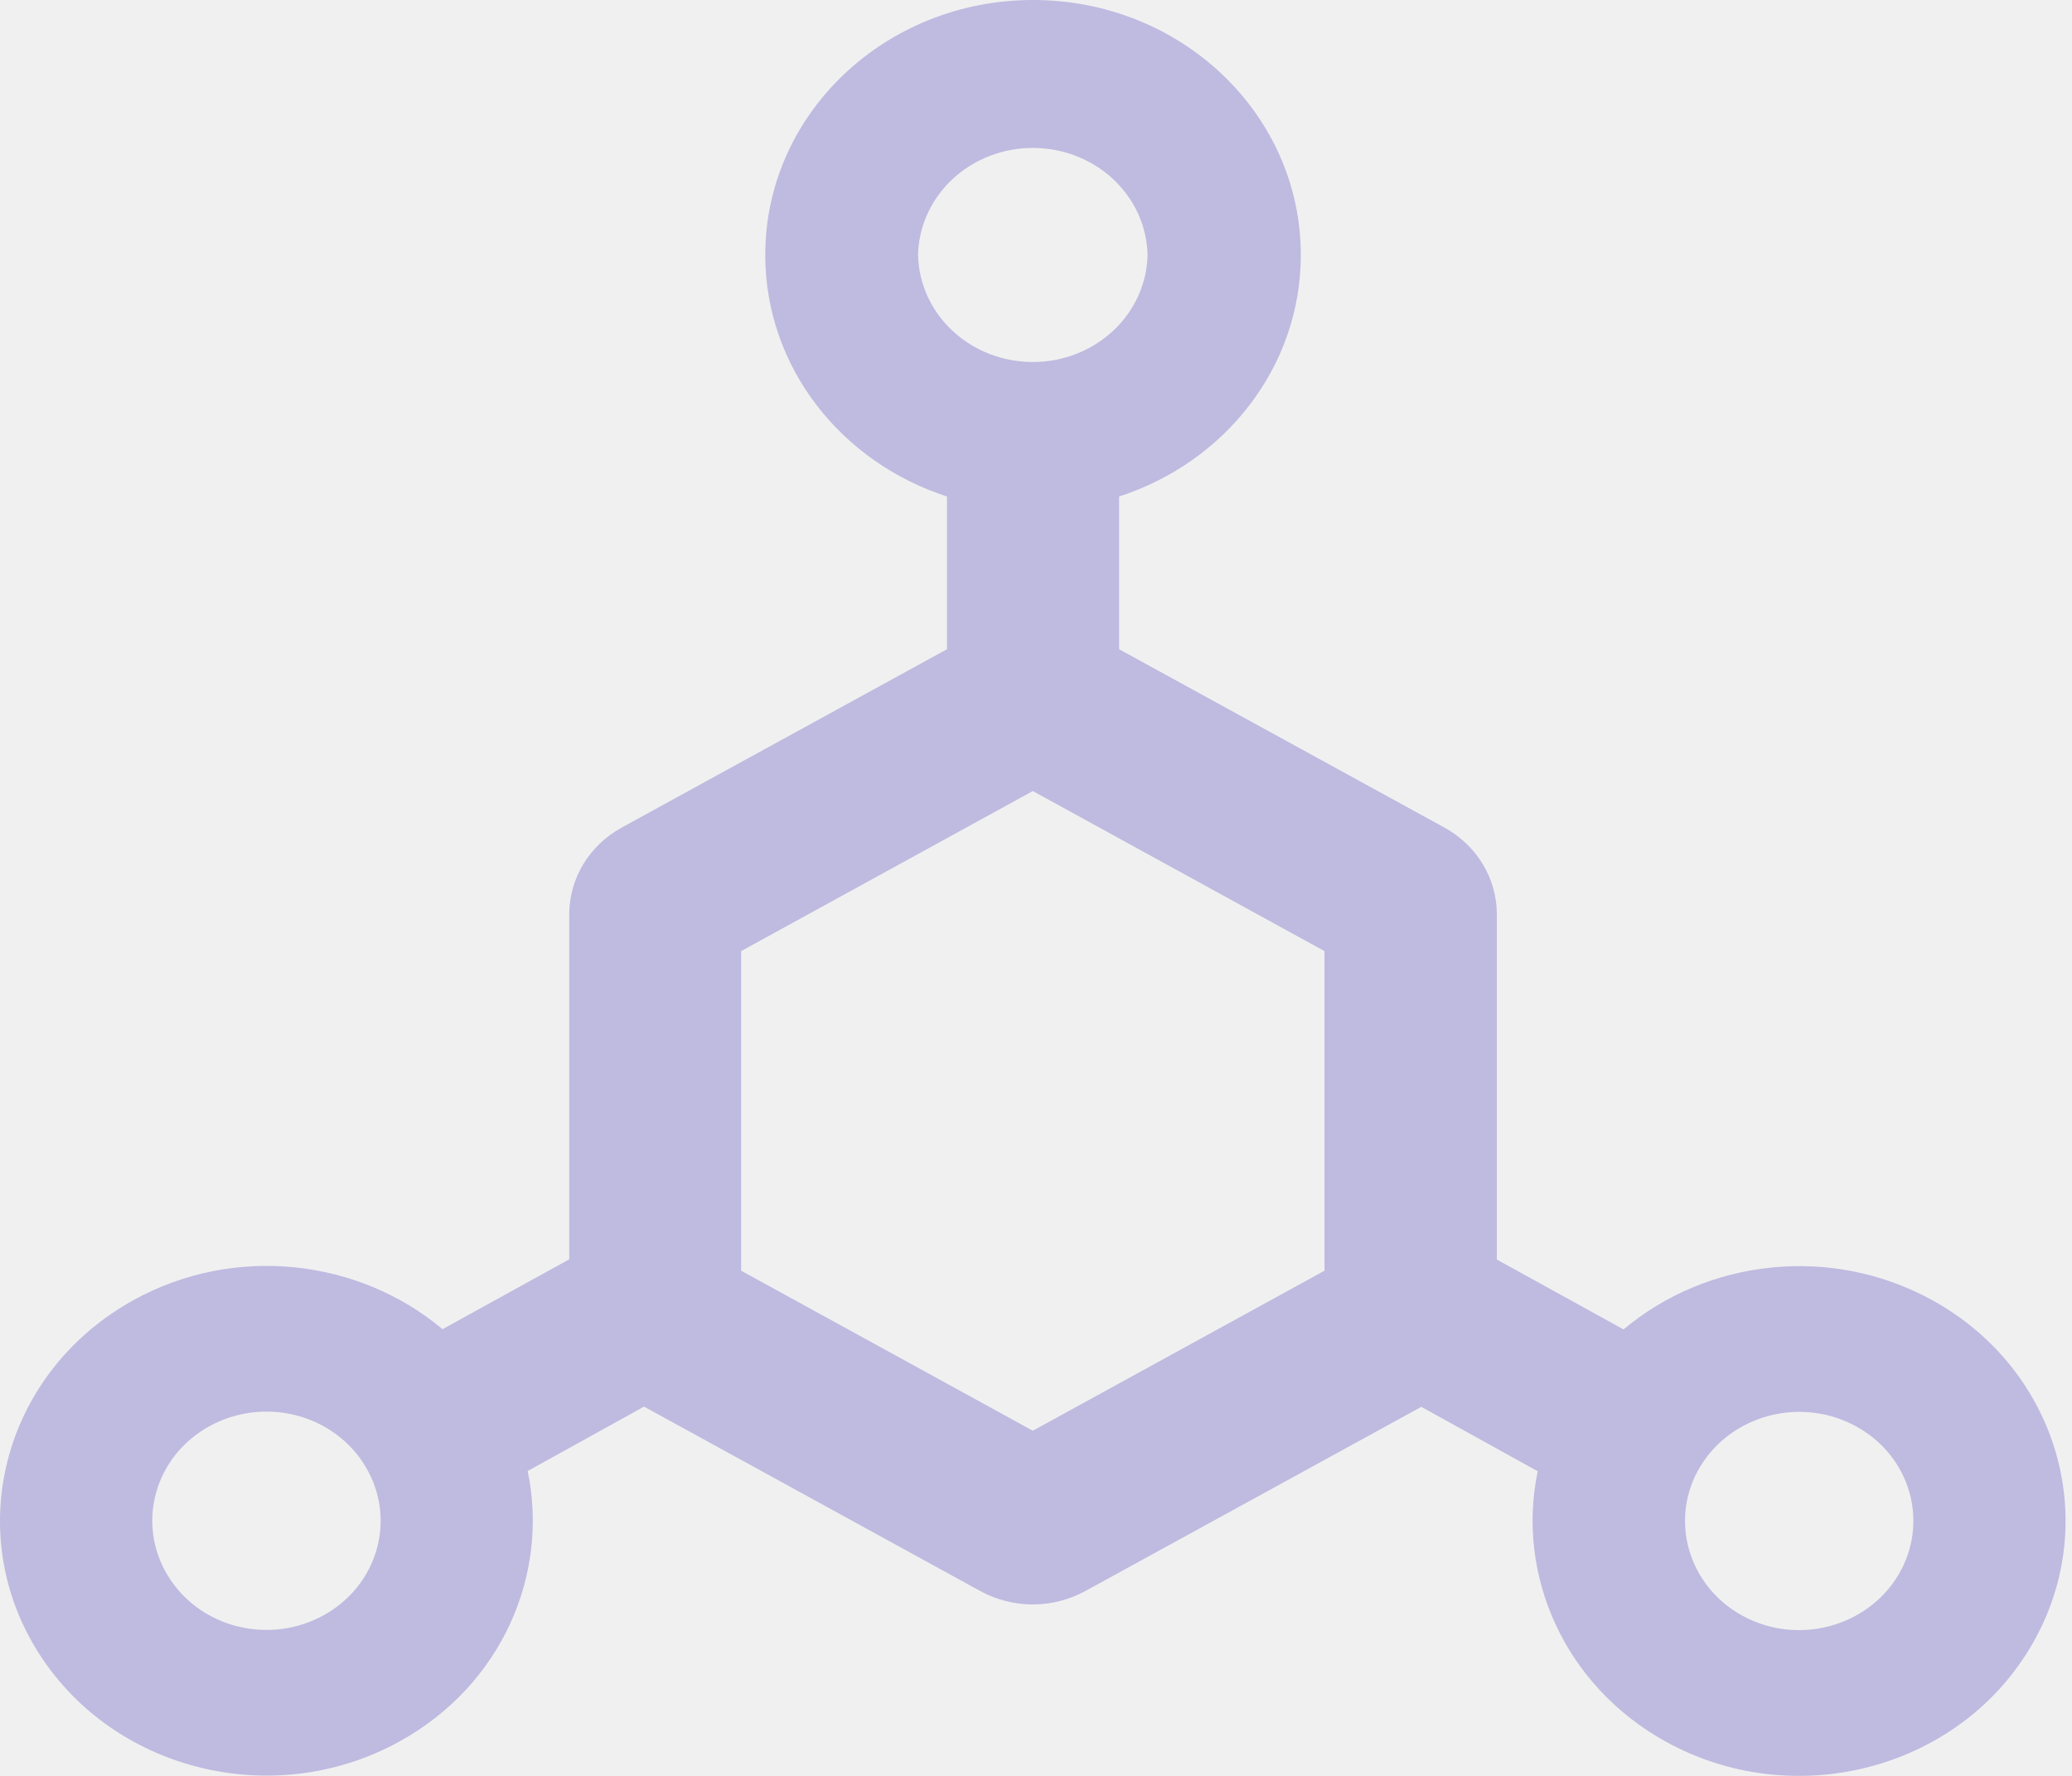
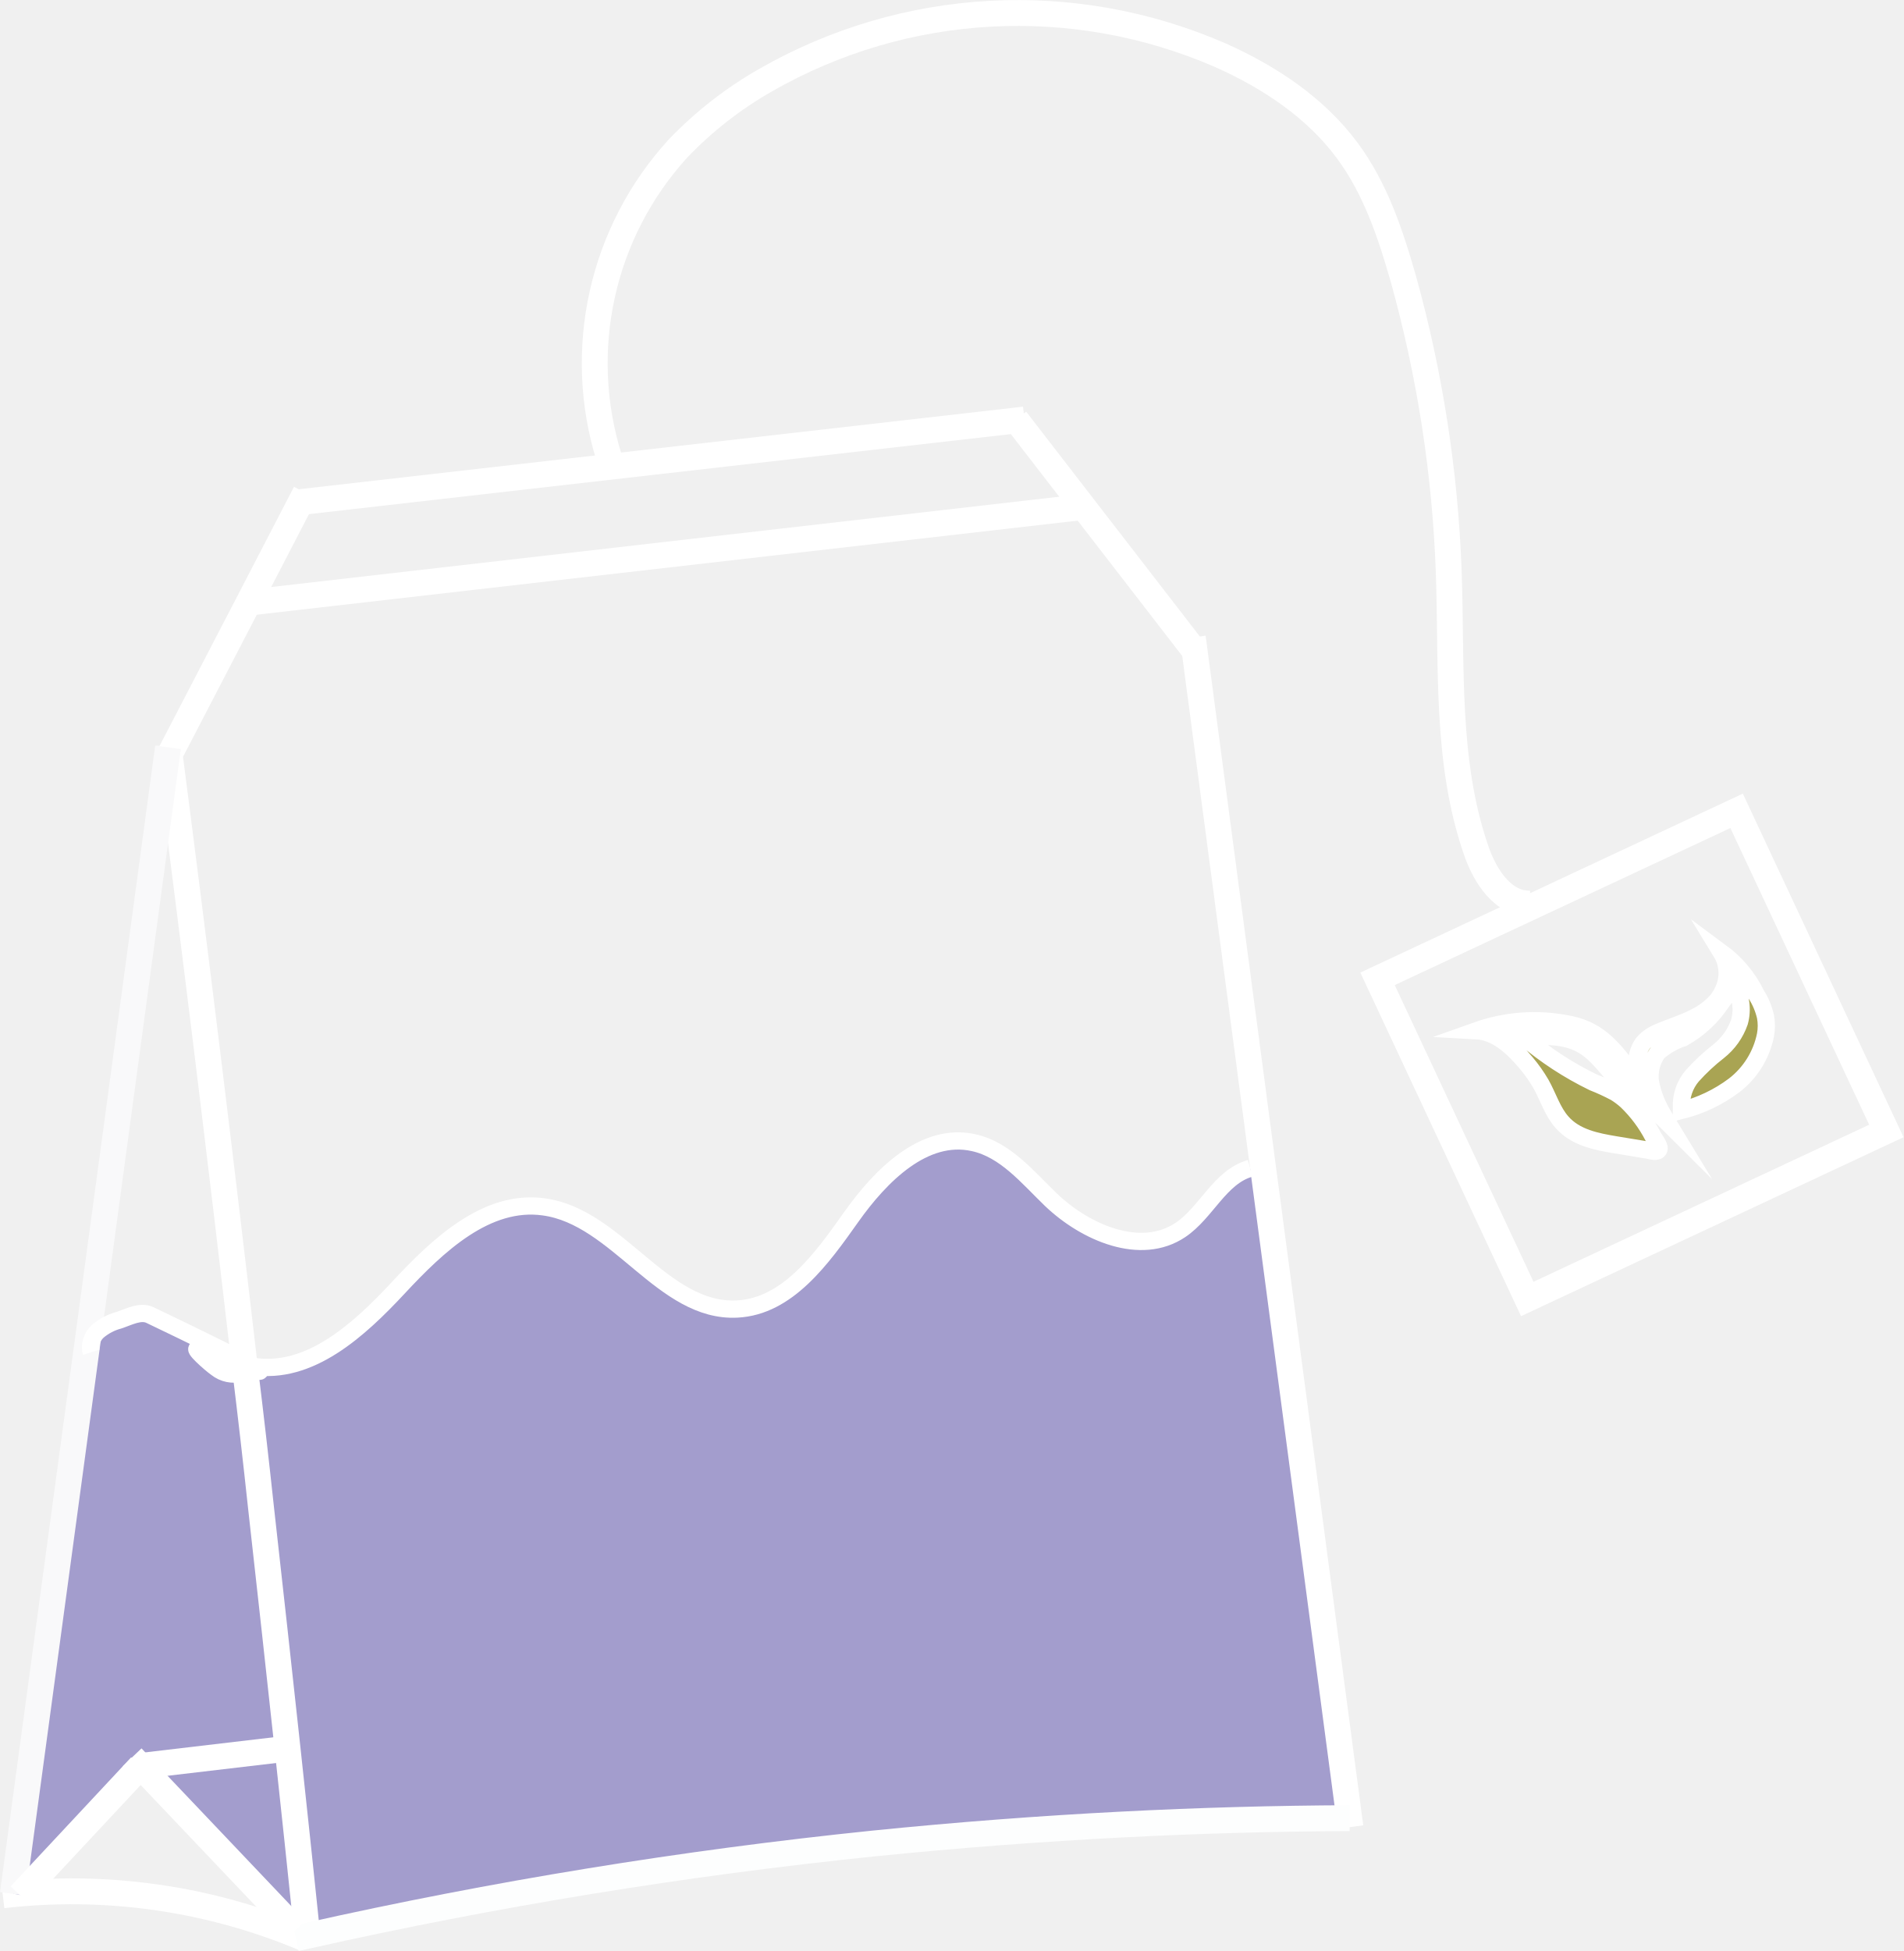
- <svg xmlns="http://www.w3.org/2000/svg" width="56" height="48" viewBox="0 0 56 48" fill="none">
-   <path d="M52.228 35.145C49.482 33.632 46.135 34.038 43.88 35.933L40.455 34.044V24.71C40.455 23.744 39.913 22.846 39.034 22.366L30.246 17.548V13.419C33.102 12.497 35.157 9.925 35.157 6.891C35.157 3.083 31.92 0 27.92 0C23.921 0 20.683 3.083 20.683 6.891C20.683 9.925 22.738 12.497 25.594 13.419V17.548L16.807 22.366C15.928 22.846 15.385 23.744 15.385 24.71V34.038L11.96 35.927C9.705 34.032 6.352 33.626 3.612 35.139C0.155 37.047 -1.02 41.255 0.963 44.547C2.953 47.839 7.354 48.971 10.797 47.07C13.544 45.556 14.849 42.578 14.261 39.76L17.407 38.019L26.492 43.003C26.932 43.243 27.423 43.366 27.914 43.366C28.405 43.366 28.896 43.243 29.335 43.003L38.414 38.025L41.56 39.766C40.972 42.578 42.284 45.562 45.024 47.076C48.468 48.977 52.874 47.851 54.858 44.553C56.848 41.255 55.672 37.047 52.228 35.145ZM8.743 43.661C8.392 43.855 8.004 43.98 7.602 44.031C7.2 44.081 6.791 44.055 6.4 43.954C6.008 43.854 5.641 43.68 5.32 43.444C5 43.208 4.731 42.914 4.53 42.578C3.677 41.169 4.181 39.36 5.661 38.548C6.012 38.355 6.399 38.229 6.801 38.179C7.204 38.128 7.612 38.154 8.004 38.255C8.395 38.355 8.762 38.529 9.083 38.765C9.404 39.001 9.672 39.295 9.873 39.631C10.726 41.04 10.222 42.849 8.743 43.661ZM24.812 6.891C24.829 6.118 25.163 5.383 25.743 4.842C26.323 4.301 27.102 3.998 27.914 3.998C28.726 3.998 29.505 4.301 30.085 4.842C30.665 5.383 30.999 6.118 31.015 6.891C30.999 7.664 30.665 8.4 30.085 8.941C29.505 9.482 28.726 9.785 27.914 9.785C27.102 9.785 26.323 9.482 25.743 8.941C25.163 8.4 24.829 7.664 24.812 6.891ZM35.797 34.346L27.914 38.671L20.031 34.346V25.707L27.914 21.381L35.797 25.707V34.346ZM51.298 42.584C50.445 43.993 48.558 44.48 47.085 43.667C45.612 42.855 45.101 41.046 45.954 39.637C46.807 38.228 48.694 37.742 50.167 38.554C51.647 39.366 52.151 41.169 51.298 42.584Z" fill="#BEBAE0" />
+ <svg xmlns="http://www.w3.org/2000/svg" viewBox="0 0 220.84 226.32">
+   <defs>
+     <style>.cls-1,.cls-3,.cls-5,.cls-6{fill:none;stroke-miterlimit:10;}.cls-1,.cls-3{stroke:#fff;}.cls-1,.cls-5,.cls-6{stroke-width:3px;}.cls-2{fill:#a9a453;}.cls-3{stroke-width:2px;}.cls-4{fill:#a39dcd;}.cls-5{stroke:#fdfefe;}.cls-6{stroke:#f9f9fa;}</style>
+   </defs>
+   <g id="Layer_2" data-name="Layer 2">
+     <g id="Layer_1-2" data-name="Layer 1">
+       <g id="Security">
+         <path class="cls-1" d="M.33,219.86a69.46,69.46,0,0,1,35,5" />
+         <path class="cls-2" d="M204.82,117.93a5.86,5.86,0,0,1,0,2.13,9.83,9.83,0,0,1-3.64,5.85,17.15,17.15,0,0,1-6.11,2.91c0-.11,0-.22,0-.33a5.27,5.27,0,0,1,1.26-3.7,23.43,23.43,0,0,1,3.05-2.84,7.46,7.46,0,0,0,2.42-3.4,5.43,5.43,0,0,0-.63-4.33c-.47.69-.95,1.39-1.46,2.06l-.41-.31a5,5,0,0,0,.62-1,4.62,4.62,0,0,0-.16-4.54,13.3,13.3,0,0,1,4.06,4.88A8.39,8.39,0,0,1,204.82,117.93Z" />
+         <path class="cls-2" d="M199.23,116l.41.31a12.81,12.81,0,0,1-4.44,4.11,8.82,8.82,0,0,0-2.91,1.65,4.7,4.7,0,0,0-.74,4.14,10.93,10.93,0,0,0,1,2.58c.27.5.56,1,.84,1.46a22.49,22.49,0,0,0-3.56-2.89,16.54,16.54,0,0,1-2.1-1.92c-1.32-1.42-2.45-3.1-4.06-4.09-2.09-1.28-4.58-1.16-6.91-1a37.77,37.77,0,0,0,8,5.23,24.64,24.64,0,0,1,2.56,1.18,9,9,0,0,1,1.36,1,15.82,15.82,0,0,1,3.07,4.12c.16.29.77,1.1.68,1.43-.13.5-1,.19-1.3.14l-3.76-.62c-2.21-.37-4.62-.83-6.19-2.61-1.12-1.25-1.63-3-2.45-4.45a16.9,16.9,0,0,0-1.73-2.45c-1.54-1.85-3.49-3.61-5.75-3.73a20,20,0,0,1,10.4-.81,10,10,0,0,1,2.32.68c2.54,1.12,4.3,3.66,5.91,6.06-.16-1.62-.2-3.43.79-4.6a4.84,4.84,0,0,1,1.8-1.19c1.36-.58,2.78-1,4.09-1.68A8,8,0,0,0,199.23,116Z" />
+         <path class="cls-3" d="M188.72,127.73a15.82,15.82,0,0,1,3.07,4.12c.16.29.77,1.1.68,1.43-.13.5-1,.19-1.3.14l-3.76-.62c-2.21-.37-4.62-.83-6.19-2.61-1.12-1.25-1.63-3-2.45-4.45a16.9,16.9,0,0,0-1.73-2.45c-1.54-1.85-3.49-3.61-5.75-3.73a20,20,0,0,1,10.4-.81,10,10,0,0,1,2.32.68c2.54,1.12,4.3,3.66,5.91,6.06-.16-1.62-.2-3.43.79-4.6a4.84,4.84,0,0,1,1.8-1.19c1.36-.58,2.78-1,4.09-1.68a8,8,0,0,0,2.63-2,5,5,0,0,0,.62-1,4.62,4.62,0,0,0-.16-4.54,13.3,13.3,0,0,1,4.06,4.88,8.39,8.39,0,0,1,1.07,2.57,5.86,5.86,0,0,1,0,2.13,9.83,9.83,0,0,1-3.64,5.85,17.15,17.15,0,0,1-6.11,2.91c0-.11,0-.22,0-.33a5.27,5.27,0,0,1,1.26-3.7,23.43,23.43,0,0,1,3.05-2.84,7.46,7.46,0,0,0,2.42-3.4,5.43,5.43,0,0,0-.63-4.33c-.47.69-.95,1.39-1.46,2.06a12.81,12.81,0,0,1-4.44,4.11,8.82,8.82,0,0,0-2.91,1.65,4.7,4.7,0,0,0-.74,4.14,10.93,10.93,0,0,0,1,2.58c.27.5.56,1,.84,1.46a22.49,22.49,0,0,0-3.56-2.89,16.54,16.54,0,0,1-2.1-1.92c-1.32-1.42-2.45-3.1-4.06-4.09-2.09-1.28-4.58-1.16-6.91-1a37.77,37.77,0,0,0,8,5.23,24.64,24.64,0,0,1,2.56,1.18A9,9,0,0,1,188.72,127.73Z" />
+         <path class="cls-4" d="M10.52,156a2.67,2.67,0,0,1,.86-1.61,6.24,6.24,0,0,1,2.41-1.25c1.17-.39,2.5-1.13,3.61-.6,5.64,2.7,9.1,4.42,11,5.41,0,.22.06.43.08.65q1,8.16,1.88,16.37,1.57,14,3.07,27.86h-.05l-17,2,0,0-14,15-.84-.16L10.12,156Z" />
+         <path class="cls-4" d="M146.51,135.31l10,75.6c-16.93.07-35.42.91-55.2,2.94a563.49,563.49,0,0,0-65.65,10.7q-1.12-10.81-2.3-21.71Q31.9,189,30.31,175q-.93-8.21-1.88-16.37c1.68.59,2.26.68.88-.12,6.61,1.06,12.37-4.24,16.93-9.14S56.45,139.08,63.08,140c8.57,1.15,13.81,12.3,22.44,11.85,5.87-.3,9.83-5.87,13.23-10.67s8.45-9.9,14.19-8.63c3.7.81,6.26,4,9,6.64,4,3.81,10.39,6.58,15,3.49,3-2,4.59-6.17,8.1-7.15Z" />
+         <path class="cls-4" d="M35.68,224.55l-1.35.3v-1l-18-19,0,0,17-2h.05Q34.57,213.73,35.68,224.55Z" />
+         <polyline class="cls-1" points="19.67 87.55 19.7 87.49 28.96 69.66 34.88 58.24 35.44 57.16" />
+         <polyline class="cls-1" points="34.62 58.27 34.88 58.24 117.94 48.77 118.86 48.66" />
+         <polyline class="cls-1" points="138.79 75.76 138.59 75.5 125.58 58.66 117.94 48.77 117.85 48.65" />
+         <path class="cls-1" d="M19.58,86.52s0,.11,0,.16c0,.27.07.54.1.81q4.52,34.86,8.65,70.47c0,.22.06.43.08.65q1,8.16,1.88,16.37,1.57,14,3.07,27.86,1.18,10.89,2.3,21.71c0,.43.1.87.14,1.3" />
+         <polyline class="cls-1" points="138.38 73.94 138.59 75.5 146.51 135.31 156.53 210.91 156.67 211.94" />
+         <path class="cls-5" d="M34.33,224.85l1.35-.3a563.49,563.49,0,0,1,65.65-10.7c19.78-2,38.27-2.87,55.2-2.94h.05" />
+         <polyline class="cls-6" points="19.49 86.69 10.12 155.96 1.49 219.69" />
+         <polyline class="cls-1" points="16.33 204.85 16.31 204.88 2.33 219.85" />
+         <polyline class="cls-1" points="34.33 223.85 16.31 204.88 15.33 203.85" />
+         <line class="cls-1" x1="33.33" y1="202.85" x2="16.33" y2="204.85" />
+         <line class="cls-1" x1="29.33" y1="69.85" x2="125.33" y2="58.85" />
+         <path class="cls-1" d="M70.69,53.19a36.94,36.94,0,0,1,8-36,44.71,44.71,0,0,1,10.14-7.9,58.83,58.83,0,0,1,52.71-2.9c5.7,2.53,11.08,6.09,14.78,11.1,3.24,4.38,5,9.63,6.49,14.87a146.51,146.51,0,0,1,5.26,33.93c.39,10.85-.39,22,3.16,32.28,1,3,3.14,6.36,6.33,6.25" />
+         <rect class="cls-1" x="166.33" y="101.86" width="45.99" height="41" transform="translate(-34.01 91.76) rotate(-25.07)" />
+         <path class="cls-3" d="M10.59,156.86a1.88,1.88,0,0,1-.07-.85,2.67,2.67,0,0,1,.86-1.61,6.24,6.24,0,0,1,2.41-1.25c1.17-.39,2.5-1.13,3.61-.6,5.64,2.7,9.1,4.42,11,5.41.39.21.71.38,1,.53,1.38.8.8.71-.88.12-1.3-.45-3.25-1.21-5.46-2.1-.94-.37,1.24,1.61,2.06,2.19a3.23,3.23,0,0,0,2.84.59" />
+         <path class="cls-3" d="M29.31,158.49c6.61,1.06,12.37-4.24,16.93-9.14S56.45,139.08,63.08,140c8.57,1.15,13.81,12.3,22.44,11.85,5.87-.3,9.83-5.87,13.23-10.67s8.45-9.9,14.19-8.63c3.7.81,6.26,4,9,6.64,4,3.81,10.39,6.58,15,3.49,3-2,4.59-6.17,8.1-7.15" />
+       </g>
+     </g>
+   </g>
</svg>
